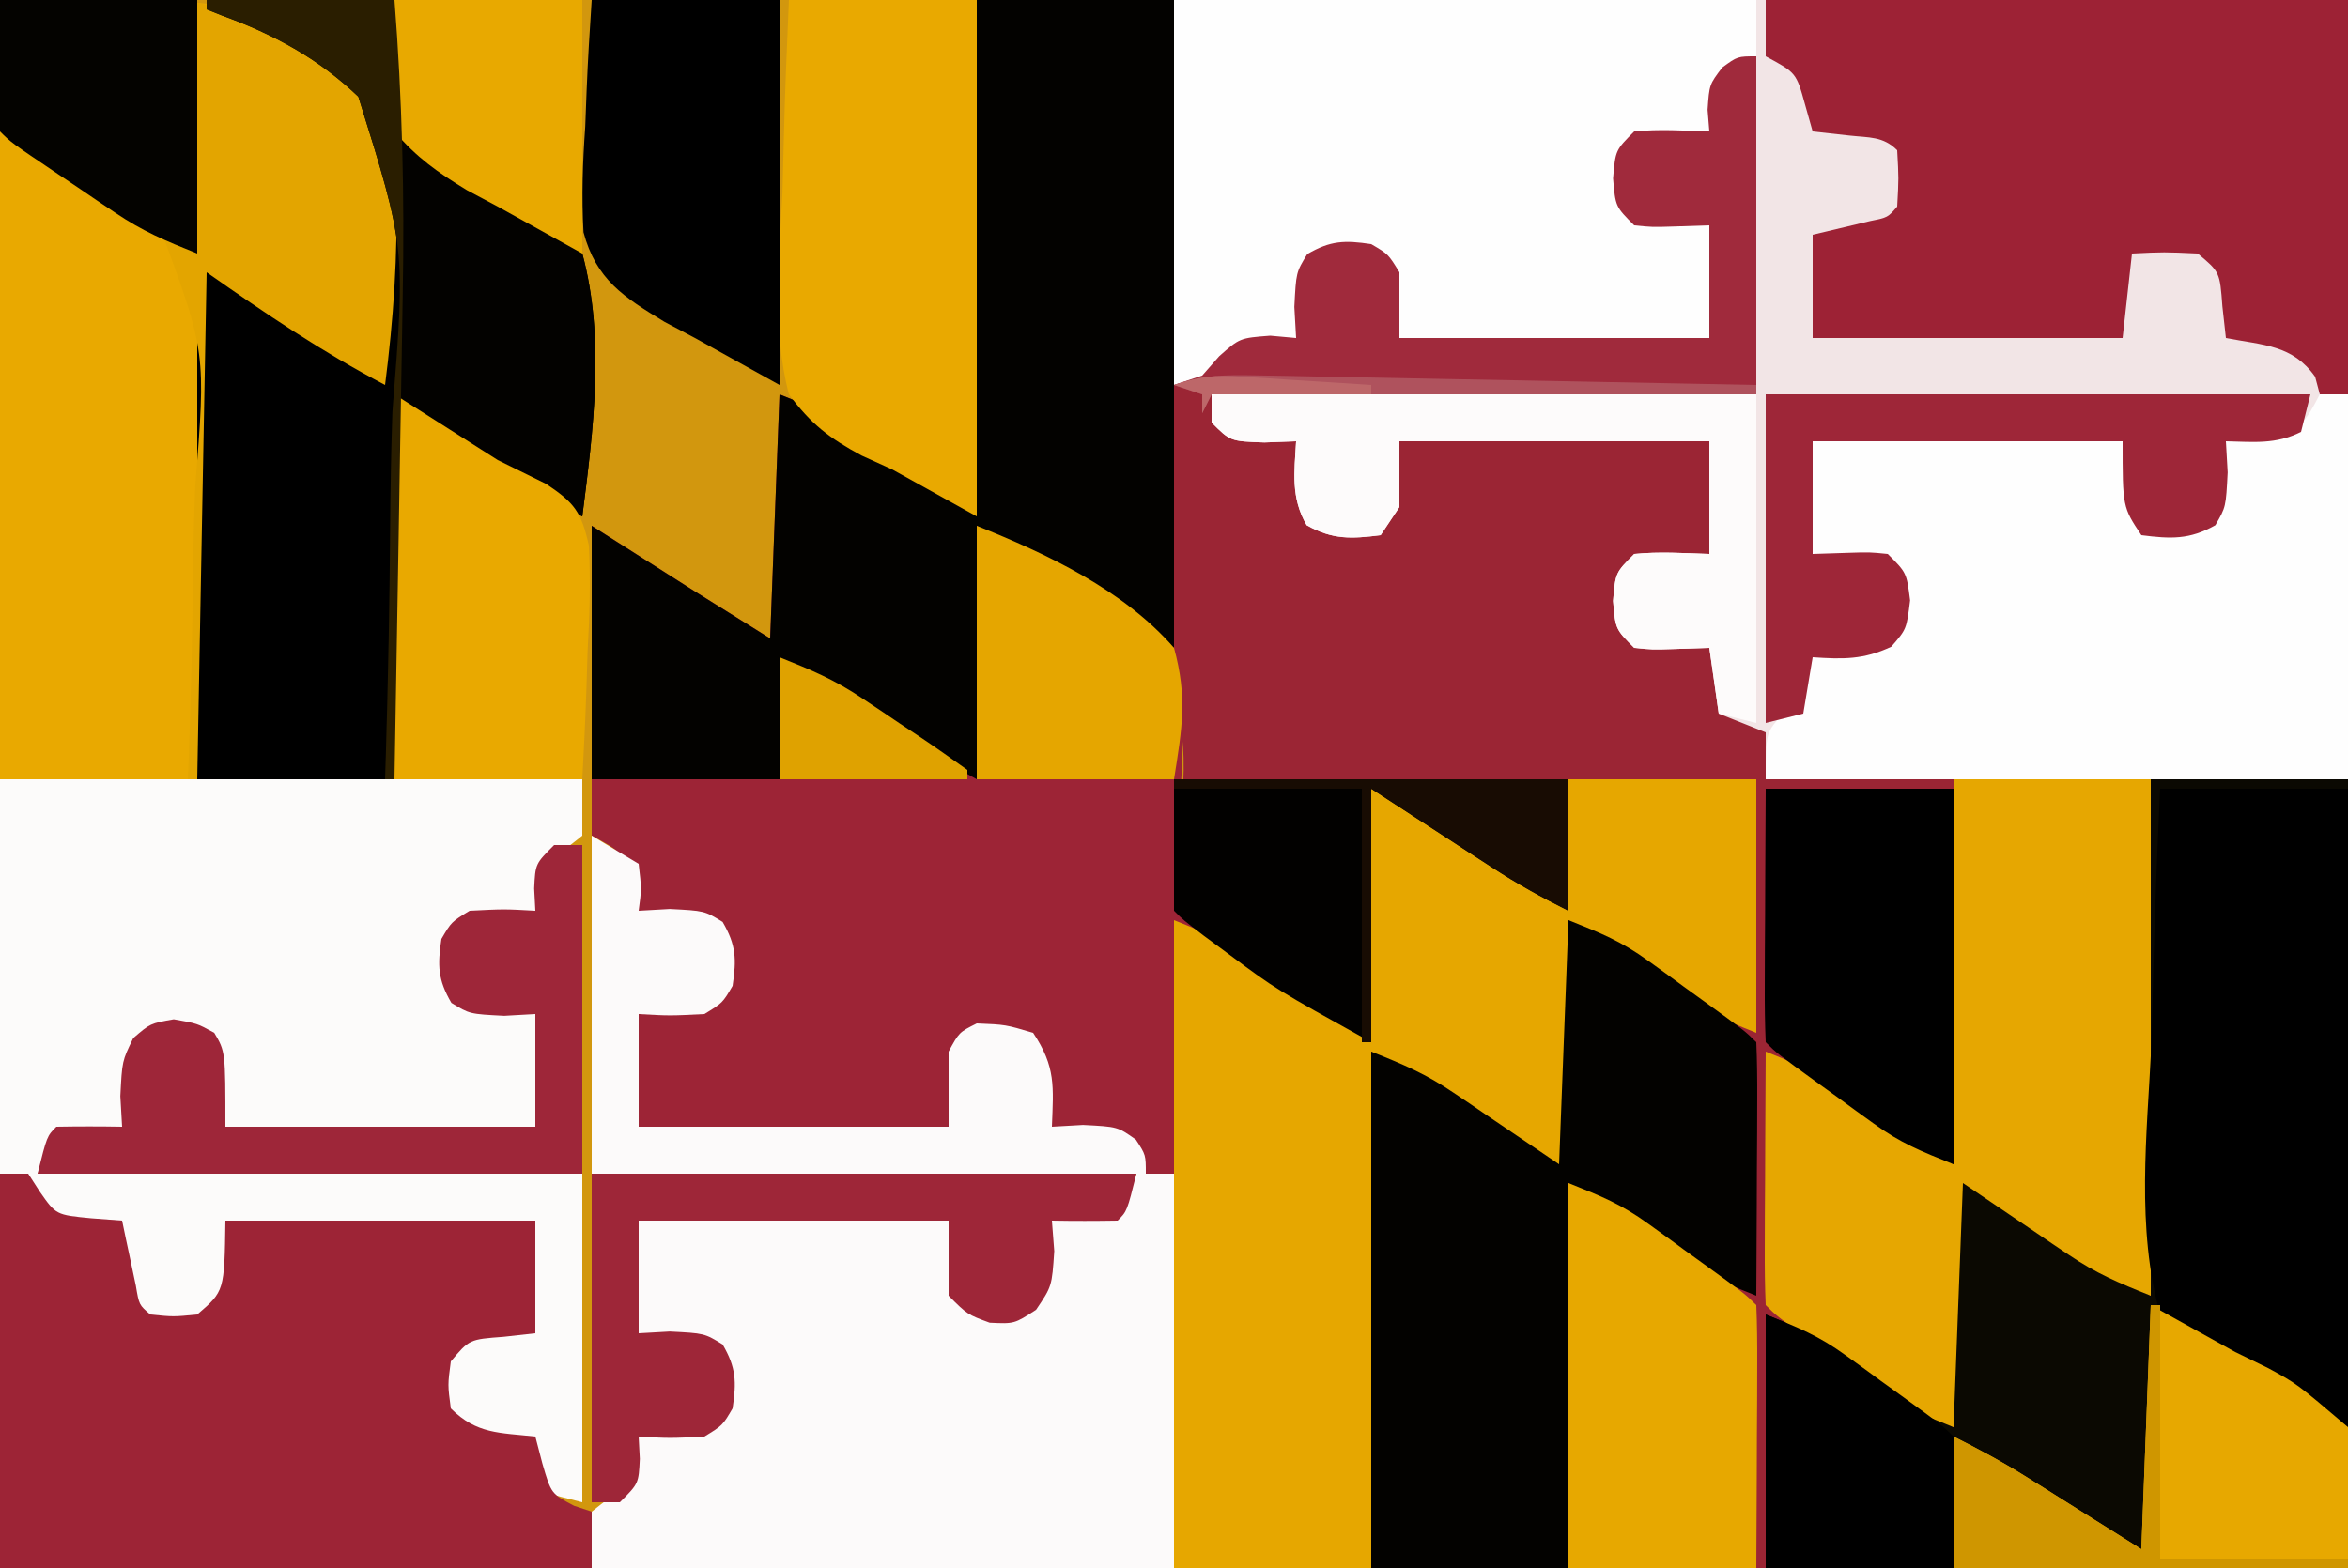
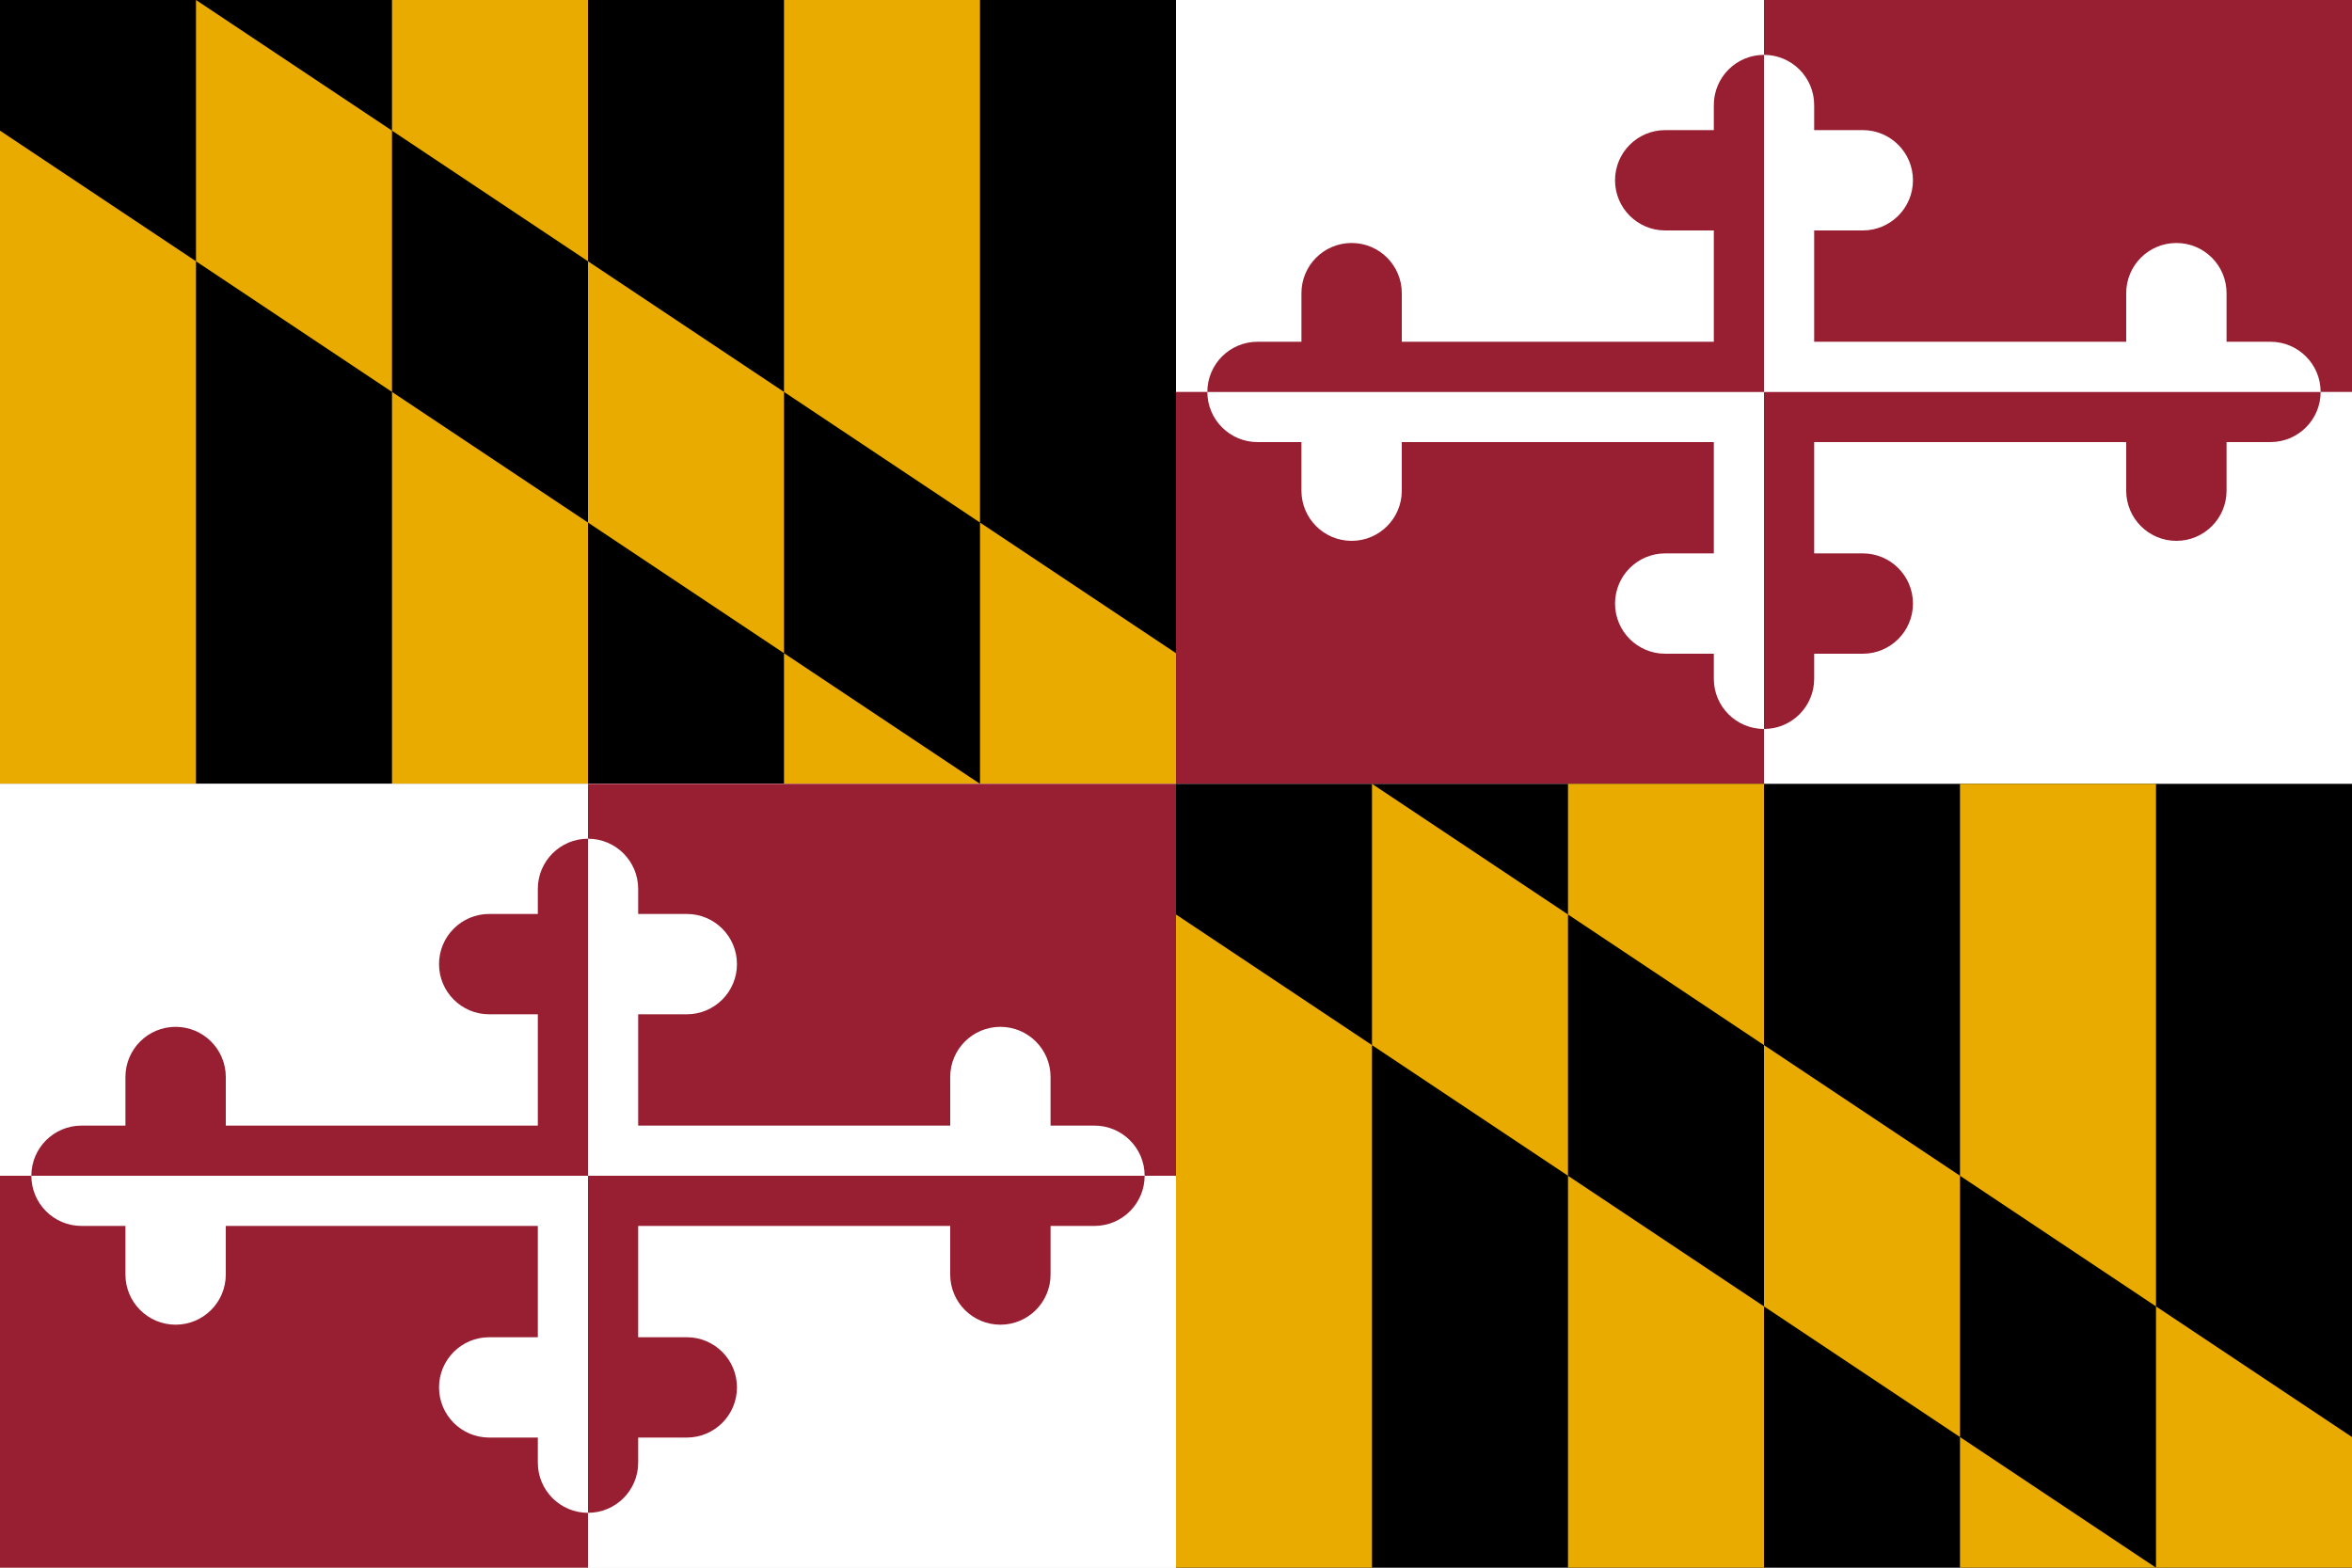
- <svg xmlns="http://www.w3.org/2000/svg" viewBox="0 0 250 167" role="img" aria-label="Maryland flag" preserveAspectRatio="xMidYMid meet">
-   <g>
-     <path d="M0 0 C82.5 0 165 0 250 0 C250 55.11 250 110.22 250 167 C167.5 167 85 167 0 167 C0 111.89 0 56.78 0 0 Z " fill="#D2970E" transform="translate(0,0)" />
-     <path d="M0 0 C48.18 0 96.36 0 146 0 C146 55.11 146 110.22 146 167 C111.68 167 77.36 167 42 167 C42 148.85 42 130.7 42 112 C45.466 113.386 47.816 114.379 50.77 116.383 C51.366 116.784 51.963 117.185 52.577 117.598 C53.315 118.102 54.053 118.606 54.812 119.125 C57.184 120.734 59.556 122.343 62 124 C62.33 115.42 62.66 106.84 63 98 C66.466 99.386 68.816 100.379 71.77 102.383 C72.366 102.784 72.963 103.185 73.577 103.598 C74.315 104.102 75.053 104.606 75.812 105.125 C78.184 106.734 80.556 108.343 83 110 C83 101.09 83 92.18 83 83 C76.4 83 69.8 83 63 83 C63 87.62 63 92.24 63 97 C60.119 95.559 57.568 94.142 54.891 92.398 C54.21 91.957 53.53 91.515 52.829 91.06 C51.978 90.504 51.127 89.948 50.25 89.375 C47.528 87.601 44.805 85.828 42 84 C42 92.91 42 101.82 42 111 C31.856 105.365 31.856 105.365 27 101.75 C26.072 101.064 25.144 100.378 24.188 99.672 C22 98 22 98 21 97 C21.087 95.076 21.226 93.154 21.387 91.234 C22.538 78.15 22.538 78.15 17.994 66.402 C12.418 61.621 6.796 59.248 0 56 C0 64.91 0 73.82 0 83 C-5.432 79.982 -10.474 77.139 -15.562 73.688 C-16.595 72.99 -17.628 72.293 -18.691 71.574 C-19.453 71.055 -20.215 70.535 -21 70 C-21 74.29 -21 78.58 -21 83 C-27.6 83 -34.2 83 -41 83 C-41 74.09 -41 65.18 -41 56 C-35.555 59.465 -35.555 59.465 -30 63 C-27.36 64.65 -24.72 66.3 -22 68 C-21.67 59.42 -21.34 50.84 -21 42 C-16 44 -16 44 -1 54 C-0.67 36.18 -0.34 18.36 0 0 Z " fill="#9B2534" transform="translate(104,0)" />
-     <path d="M0 0 C41.25 0 82.5 0 125 0 C125 27.39 125 54.78 125 83 C104.54 83 84.08 83 63 83 C63 81.35 63 79.7 63 78 C61.35 77.34 59.7 76.68 58 76 C57.505 72.535 57.505 72.535 57 69 C55.721 69.041 54.443 69.082 53.125 69.125 C50.945 69.195 50.945 69.195 49 69 C47 67 47 67 46.75 64 C47 61 47 61 49 59 C51.688 58.73 54.291 58.913 57 59 C57 55.04 57 51.08 57 47 C46.11 47 35.22 47 24 47 C24 49.31 24 51.62 24 54 C23.34 54.99 22.68 55.98 22 57 C18.9 57.396 16.878 57.498 14.125 55.938 C12.418 52.998 12.812 50.321 13 47 C11.886 47.041 10.773 47.083 9.625 47.125 C6 47 6 47 4 45 C4 44.01 4 43.02 4 42 C23.14 42 42.28 42 62 42 C62 30.12 62 18.24 62 6 C57.852 8.476 57.852 8.476 57.25 11.688 C57.167 12.451 57.085 13.214 57 14 C54.949 14.228 52.898 14.456 50.848 14.684 C48.989 14.819 48.989 14.819 48 16 C47.833 19 47.833 19 48 22 C49.497 23.497 50.988 23.332 53.062 23.562 C54.362 23.707 55.661 23.851 57 24 C57 27.96 57 31.92 57 36 C46.11 36 35.22 36 24 36 C23.67 33.69 23.34 31.38 23 29 C21.173 26.751 21.173 26.751 18.5 26.75 C15.827 26.751 15.827 26.751 14 29 C13.6 31.323 13.26 33.657 13 36 C10.982 36.423 8.964 36.846 6.945 37.27 C4.63 37.923 4.63 37.923 3 41 C2.01 41 1.02 41 0 41 C0 27.47 0 13.94 0 0 Z " fill="#F2E5E6" transform="translate(125,0)" />
-     <path d="M0 0 C2.475 0.99 2.475 0.99 5 2 C5.667 2.262 6.334 2.523 7.021 2.792 C12.51 5.135 17.727 7.859 21 13 C22.246 18.94 22.013 24.876 21.491 30.896 C20.93 37.742 20.93 37.742 24.177 43.467 C27.033 45.566 29.897 47.29 33 49 C35.64 50.65 38.28 52.3 41 54 C41.33 45.42 41.66 36.84 42 28 C45.603 29.441 47.944 30.473 50.988 32.602 C52.047 33.336 52.047 33.336 53.127 34.086 C53.848 34.594 54.569 35.102 55.312 35.625 C56.423 36.398 56.423 36.398 57.557 37.188 C59.374 38.454 61.188 39.726 63 41 C63 36.38 63 31.76 63 27 C69.6 27 76.2 27 83 27 C83 35.91 83 44.82 83 54 C79.534 52.614 77.184 51.621 74.23 49.617 C73.634 49.216 73.037 48.815 72.423 48.402 C71.685 47.898 70.947 47.394 70.188 46.875 C67.816 45.266 65.444 43.657 63 42 C63 50.91 63 59.82 63 69 C54 64 54 64 42 56 C42 74.15 42 92.3 42 111 C35.07 111 28.14 111 21 111 C21 97.14 21 83.28 21 69 C20.01 69 19.02 69 18 69 C17.587 68.361 17.175 67.721 16.75 67.062 C15.036 64.612 15.036 64.612 11.312 64.25 C10.219 64.168 9.126 64.085 8 64 C7.34 61.03 6.68 58.06 6 55 C3.099 54.322 3.099 54.322 0 54 C-2.892 56.482 -2.892 56.482 -3 64 C-13.89 64 -24.78 64 -36 64 C-36 60.04 -36 56.08 -36 52 C-34.886 51.876 -33.773 51.752 -32.625 51.625 C-28.969 51.353 -28.969 51.353 -27 49 C-26.667 46.5 -26.667 46.5 -27 44 C-29.762 41.238 -32.207 41.421 -36 41 C-36.268 40.051 -36.536 39.102 -36.812 38.125 C-37.75 34.747 -37.75 34.747 -41 33 C-41 31.02 -41 29.04 -41 27 C-34.4 27 -27.8 27 -21 27 C-21 22.71 -21 18.42 -21 14 C-17.534 15.386 -15.184 16.379 -12.23 18.383 C-11.634 18.784 -11.037 19.185 -10.423 19.598 C-9.685 20.102 -8.947 20.606 -8.188 21.125 C-5.816 22.734 -3.444 24.343 -1 26 C-0.67 17.42 -0.34 8.84 0 0 Z " fill="#9D2436" transform="translate(104,56)" />
-     <path d="M0 0 C6.93 0 13.86 0 21 0 C21 27.72 21 55.44 21 84 C0.54 84 -19.92 84 -41 84 C-41 75.09 -41 66.18 -41 57 C-37.534 58.386 -35.184 59.379 -32.23 61.383 C-31.634 61.784 -31.037 62.185 -30.423 62.598 C-29.316 63.354 -29.316 63.354 -28.188 64.125 C-24.63 66.538 -24.63 66.538 -21 69 C-21 60.09 -21 51.18 -21 42 C-12 47 -12 47 0 55 C0 36.85 0 18.7 0 0 Z " fill="#0B0902" transform="translate(229,83)" />
-     <path d="M0 0 C1.65 0.99 3.3 1.98 5 3 C5.312 5.688 5.312 5.688 5 8 C6.093 7.938 7.186 7.876 8.312 7.812 C12 8 12 8 13.938 9.188 C15.387 11.66 15.423 13.179 15 16 C13.938 17.812 13.938 17.812 12 19 C8.312 19.188 8.312 19.188 5 19 C5 22.96 5 26.92 5 31 C15.89 31 26.78 31 38 31 C38 28.36 38 25.72 38 23 C39.125 20.938 39.125 20.938 41 20 C44.062 20.125 44.062 20.125 47 21 C49.429 24.644 49.162 26.712 49 31 C50.093 30.938 51.186 30.876 52.312 30.812 C56 31 56 31 57.938 32.375 C59 34 59 34 59 36 C59.99 36 60.98 36 62 36 C62 49.86 62 63.72 62 78 C41.54 78 21.08 78 0 78 C0 76.02 0 74.04 0 72 C1.297 70.954 2.633 69.953 4 69 C4.804 66.401 4.804 66.401 5 64 C6.114 63.876 7.228 63.752 8.375 63.625 C12.031 63.353 12.031 63.353 14 61 C14.333 58.5 14.333 58.5 14 56 C11.238 53.238 8.793 53.421 5 53 C5 49.04 5 45.08 5 41 C15.89 41 26.78 41 38 41 C38.495 44.96 38.495 44.96 39 49 C39.66 49.66 40.32 50.32 41 51 C44.099 50.678 44.099 50.678 47 50 C47.66 47.03 48.32 44.06 49 41 C50.114 40.917 51.227 40.835 52.375 40.75 C53.571 40.502 54.767 40.255 56 40 C56.66 38.68 57.32 37.36 58 36 C38.86 36 19.72 36 0 36 C0 24.12 0 12.24 0 0 Z " fill="#FCFAFA" transform="translate(63,89)" />
-     <path d="M0 0 C20.46 0 40.92 0 62 0 C62 1.98 62 3.96 62 6 C60.703 7.046 59.367 8.047 58 9 C57.196 11.599 57.196 11.599 57 14 C55.329 14.186 55.329 14.186 53.625 14.375 C49.969 14.647 49.969 14.647 48 17 C47.667 19.5 47.667 19.5 48 22 C50.762 24.762 53.207 24.579 57 25 C57 28.96 57 32.92 57 37 C46.11 37 35.22 37 24 37 C23.67 34.36 23.34 31.72 23 29 C21.171 26.762 21.171 26.762 18.5 26.688 C17.675 26.791 16.85 26.894 16 27 C13.704 30.445 13.46 32.938 13 37 C11.886 37.083 10.773 37.165 9.625 37.25 C8.429 37.498 7.232 37.745 6 38 C5.34 39.32 4.68 40.64 4 42 C23.14 42 42.28 42 62 42 C62 53.55 62 65.1 62 77 C58 76 58 76 57 75 C56.959 73.334 56.957 71.666 57 70 C55.907 70.062 54.814 70.124 53.688 70.188 C50 70 50 70 48.062 68.812 C46.613 66.34 46.577 64.821 47 62 C48.062 60.188 48.062 60.188 50 59 C53.688 58.812 53.688 58.812 57 59 C57 55.04 57 51.08 57 47 C46.11 47 35.22 47 24 47 C24 49.64 24 52.28 24 55 C22.812 57 22.812 57 21 58 C18.5 58.438 18.5 58.438 16 58 C14.188 56.438 14.188 56.438 13 54 C12.812 50.25 12.812 50.25 13 47 C11.907 47.062 10.814 47.124 9.688 47.188 C6 47 6 47 4.062 45.625 C3 44 3 44 3 42 C2.01 42 1.02 42 0 42 C0 28.14 0 14.28 0 0 Z " fill="#FCFBFA" transform="translate(0,83)" />
-     <path d="M0 0 C6.6 0 13.2 0 20 0 C20 8.91 20 17.82 20 27 C16.534 25.614 14.184 24.621 11.23 22.617 C10.634 22.216 10.037 21.815 9.423 21.402 C8.685 20.898 7.947 20.394 7.188 19.875 C4.816 18.266 2.444 16.657 0 15 C0 23.91 0 32.82 0 42 C-9 37 -9 37 -21 29 C-21 47.15 -21 65.3 -21 84 C-27.93 84 -34.86 84 -42 84 C-42 61.23 -42 38.46 -42 15 C-38.534 16.386 -36.184 17.379 -33.23 19.383 C-32.634 19.784 -32.037 20.185 -31.423 20.598 C-30.685 21.102 -29.947 21.606 -29.188 22.125 C-25.63 24.538 -25.63 24.538 -22 27 C-21.67 18.42 -21.34 9.84 -21 1 C-17.397 2.441 -15.056 3.473 -12.012 5.602 C-10.953 6.336 -10.953 6.336 -9.873 7.086 C-9.152 7.594 -8.431 8.102 -7.688 8.625 C-6.947 9.141 -6.206 9.656 -5.443 10.188 C-3.626 11.454 -1.812 12.726 0 14 C0 9.38 0 4.76 0 0 Z " fill="#E6A700" transform="translate(167,83)" />
-     <path d="M0 0 C6.93 0 13.86 0 21 0 C21 22.77 21 45.54 21 69 C13.65 64.917 6.93 60.7 0 56 C0 64.91 0 73.82 0 83 C-5.432 79.982 -10.474 77.139 -15.562 73.688 C-16.595 72.99 -17.628 72.293 -18.691 71.574 C-19.453 71.055 -20.215 70.535 -21 70 C-21 74.29 -21 78.58 -21 83 C-27.6 83 -34.2 83 -41 83 C-41 74.09 -41 65.18 -41 56 C-35.555 59.465 -35.555 59.465 -30 63 C-27.36 64.65 -24.72 66.3 -22 68 C-21.67 59.42 -21.34 50.84 -21 42 C-16 44 -16 44 -1 54 C-0.67 36.18 -0.34 18.36 0 0 Z " fill="#030200" transform="translate(104,0)" />
-     <path d="M0 0 C26.175 0 26.175 0 32.875 4.75 C33.668 5.288 34.461 5.827 35.279 6.382 C40.152 10.395 41.552 13.841 42.176 20.098 C42.381 27.117 41.888 34.039 41 41 C34.238 37.456 28.316 33.421 22 29 C21.67 46.82 21.34 64.64 21 83 C14.07 83 7.14 83 0 83 C0 55.61 0 28.22 0 0 Z " fill="#E9A900" transform="translate(0,0)" />
-     <path d="M0 0 C0.99 0 1.98 0 3 0 C3.413 0.639 3.825 1.279 4.25 1.938 C5.964 4.388 5.964 4.388 9.688 4.75 C10.781 4.832 11.874 4.915 13 5 C13.133 5.638 13.266 6.276 13.402 6.934 C13.579 7.76 13.756 8.586 13.938 9.438 C14.112 10.261 14.286 11.085 14.465 11.934 C14.808 13.977 14.808 13.977 16 15 C18.458 15.25 18.458 15.25 21 15 C23.892 12.518 23.892 12.518 24 5 C34.89 5 45.78 5 57 5 C57 8.96 57 12.92 57 17 C55.886 17.124 54.773 17.247 53.625 17.375 C49.969 17.647 49.969 17.647 48 20 C47.667 22.5 47.667 22.5 48 25 C50.762 27.762 53.207 27.579 57 28 C57.248 28.949 57.495 29.898 57.75 30.875 C58.686 34.087 58.686 34.087 61.125 35.375 C61.744 35.581 62.362 35.788 63 36 C63 37.98 63 39.96 63 42 C42.21 42 21.42 42 0 42 C0 28.14 0 14.28 0 0 Z " fill="#9D2436" transform="translate(0,125)" />
-     <path d="M0 0 C20.46 0 40.92 0 62 0 C62 1.98 62 3.96 62 6 C60.703 7.046 59.367 8.047 58 9 C57.196 11.599 57.196 11.599 57 14 C54.949 14.228 52.898 14.456 50.848 14.684 C48.989 14.819 48.989 14.819 48 16 C47.833 19 47.833 19 48 22 C49.497 23.497 50.988 23.332 53.062 23.562 C54.362 23.707 55.661 23.851 57 24 C57 27.96 57 31.92 57 36 C46.11 36 35.22 36 24 36 C23.67 33.69 23.34 31.38 23 29 C21.173 26.751 21.173 26.751 18.5 26.75 C15.827 26.751 15.827 26.751 14 29 C13.6 31.323 13.26 33.657 13 36 C10.982 36.423 8.964 36.846 6.945 37.27 C4.63 37.923 4.63 37.923 3 41 C2.01 41 1.02 41 0 41 C0 27.47 0 13.94 0 0 Z " fill="#FEFEFE" transform="translate(125,0)" />
-     <path d="M0 0 C20.46 0 40.92 0 62 0 C62 13.86 62 27.72 62 42 C61.01 42 60.02 42 59 42 C58.835 41.381 58.67 40.763 58.5 40.125 C56.098 36.722 52.998 36.774 49 36 C48.876 34.886 48.752 33.773 48.625 32.625 C48.353 28.969 48.353 28.969 46 27 C42.417 26.833 42.417 26.833 39 27 C38.67 29.97 38.34 32.94 38 36 C27.11 36 16.22 36 5 36 C5 32.37 5 28.74 5 25 C7.051 24.512 9.102 24.023 11.152 23.535 C13 23.161 13 23.161 14 22 C14.167 19 14.167 19 14 16 C12.503 14.503 11.012 14.668 8.938 14.438 C7.638 14.293 6.339 14.149 5 14 C4.732 13.051 4.464 12.102 4.188 11.125 C3.25 7.747 3.25 7.747 0 6 C0 4.02 0 2.04 0 0 Z " fill="#9D2235" transform="translate(188,0)" />
-     <path d="M0 0 C0.99 0 1.98 0 3 0 C3 13.53 3 27.06 3 41 C-17.46 41 -37.92 41 -59 41 C-59 36 -59 36 -57.062 33.938 C-56.382 33.298 -55.701 32.659 -55 32 C-54.352 29.935 -54.352 29.935 -54 28 C-53.151 27.801 -53.151 27.801 -52.285 27.598 C-51.185 27.333 -51.185 27.333 -50.062 27.062 C-49.332 26.888 -48.601 26.714 -47.848 26.535 C-46 26.161 -46 26.161 -45 25 C-44.833 22 -44.833 22 -45 19 C-46.497 17.503 -47.988 17.668 -50.062 17.438 C-51.362 17.293 -52.661 17.149 -54 17 C-54 13.04 -54 9.08 -54 5 C-43.11 5 -32.22 5 -21 5 C-20.34 7.97 -19.68 10.94 -19 14 C-16.083 14.167 -16.083 14.167 -13 14 C-10.238 11.238 -10.421 8.793 -10 5 C-7.982 4.577 -5.964 4.154 -3.945 3.73 C-1.63 3.077 -1.63 3.077 0 0 Z " fill="#FEFEFE" transform="translate(247,42)" />
-     <path d="M0 0 C6.6 0 13.2 0 20 0 C19.773 2.042 19.546 4.084 19.312 6.188 C19.49 10.344 19.49 10.344 21 14 C23.95 16.295 27.258 17.895 30.562 19.625 C34.318 21.671 37.355 23.6 40 27 C42.45 36.036 41.17 45.823 40 55 C33.238 51.456 27.316 47.421 21 43 C20.67 56.2 20.34 69.4 20 83 C13.07 83 6.14 83 -1 83 C-1 64.85 -1 46.7 -1 28 C2.63 30.31 6.26 32.62 10 35 C12.665 36.67 15.331 38.338 18 40 C20.472 24.682 20.472 24.682 16.233 10.56 C11.898 6.711 6.955 4.077 1.652 1.787 C1.107 1.527 0.562 1.267 0 1 C0 0.67 0 0.34 0 0 Z " fill="#000000" transform="translate(22,0)" />
-     <path d="M0 0 C3.498 1.399 5.642 2.261 8.516 4.348 C9.127 4.788 9.738 5.228 10.367 5.682 C10.989 6.137 11.61 6.593 12.25 7.062 C12.887 7.522 13.524 7.982 14.18 8.455 C18.809 11.809 18.809 11.809 20 13 C20.088 15 20.107 17.002 20.098 19.004 C20.094 20.219 20.091 21.434 20.088 22.686 C20.075 24.605 20.075 24.605 20.062 26.562 C20.058 27.846 20.053 29.129 20.049 30.451 C20.037 33.634 20.021 36.817 20 40 C15 38 15 38 0 28 C0 41.53 0 55.06 0 69 C-6.93 69 -13.86 69 -21 69 C-21 50.85 -21 32.7 -21 14 C-17.534 15.386 -15.184 16.379 -12.23 18.383 C-11.634 18.784 -11.037 19.185 -10.423 19.598 C-9.685 20.102 -8.947 20.606 -8.188 21.125 C-4.63 23.538 -4.63 23.538 -1 26 C-0.67 17.42 -0.34 8.84 0 0 Z " fill="#030200" transform="translate(167,98)" />
-     <path d="M0 0 C6.93 0 13.86 0 21 0 C21 18.15 21 36.3 21 55 C17.534 53.614 15.184 52.621 12.23 50.617 C11.634 50.216 11.037 49.815 10.423 49.402 C9.685 48.898 8.947 48.394 8.188 47.875 C5.816 46.266 3.444 44.657 1 43 C0.67 51.58 0.34 60.16 0 69 C-3.498 67.601 -5.642 66.739 -8.516 64.652 C-9.127 64.212 -9.738 63.772 -10.367 63.318 C-10.989 62.863 -11.61 62.407 -12.25 61.938 C-13.205 61.248 -13.205 61.248 -14.18 60.545 C-18.809 57.191 -18.809 57.191 -20 56 C-20.088 54 -20.107 51.998 -20.098 49.996 C-20.094 48.781 -20.091 47.566 -20.088 46.314 C-20.08 45.035 -20.071 43.756 -20.062 42.438 C-20.058 41.154 -20.053 39.871 -20.049 38.549 C-20.037 35.366 -20.021 32.183 -20 29 C-15 31 -15 31 0 41 C0 27.47 0 13.94 0 0 Z " fill="#E6A701" transform="translate(208,83)" />
-     <path d="M0 0 C6.6 0 13.2 0 20 0 C20 22.44 20 44.88 20 68 C18.35 67.34 16.7 66.68 15 66 C13.767 65.546 12.534 65.092 11.263 64.624 C6.66 62.552 2.824 60.284 0 56 C-2.578 46.819 -1.4 36.783 -0.938 27.375 C-0.854 24.723 -0.794 22.071 -0.732 19.418 C-0.568 12.94 -0.309 6.472 0 0 Z " fill="#000000" transform="translate(230,84)" />
-     <path d="M0 0 C13.006 -1.562 24.171 -1.054 35.317 6.378 C40.142 10.427 41.552 13.847 42.176 20.098 C42.381 27.117 41.888 34.039 41 41 C34.238 37.456 28.316 33.421 22 29 C21.67 46.82 21.34 64.64 21 83 C20.67 83 20.34 83 20 83 C20.027 82.325 20.055 81.65 20.083 80.955 C20.353 73.881 20.493 66.812 20.562 59.733 C20.604 57.099 20.678 54.464 20.785 51.831 C21.927 37.525 21.927 37.525 17.17 24.596 C12.863 20.705 8.063 18.026 2.74 15.759 C1 15 1 15 0 14 C-0.073 11.647 -0.084 9.292 -0.062 6.938 C-0.053 5.647 -0.044 4.357 -0.035 3.027 C-0.024 2.028 -0.012 1.029 0 0 Z " fill="#E3A500" transform="translate(0,0)" />
-     <path d="M0 0 C6.6 0 13.2 0 20 0 C20 18.15 20 36.3 20 55 C15.545 52.525 15.545 52.525 11 50 C9.924 49.511 8.848 49.022 7.739 48.518 C4.309 46.669 2.33 45.155 0 42 C-1.822 35.05 -1.03 27.598 -0.688 20.5 C-0.632 18.513 -0.582 16.526 -0.537 14.539 C-0.426 9.686 -0.211 4.854 0 0 Z " fill="#E9A900" transform="translate(84,0)" />
-     <path d="M0 0 C6.6 0 13.2 0 20 0 C19.773 2.042 19.546 4.084 19.312 6.188 C19.49 10.344 19.49 10.344 21 14 C23.95 16.295 27.258 17.895 30.562 19.625 C34.318 21.671 37.355 23.6 40 27 C42.45 36.036 41.17 45.823 40 55 C33.238 51.456 27.316 47.421 21 43 C20.67 56.2 20.34 69.4 20 83 C19.67 83 19.34 83 19 83 C19.027 82.15 19.055 81.299 19.083 80.423 C19.327 72.362 19.482 64.306 19.541 56.241 C19.575 52.095 19.641 47.956 19.785 43.812 C21.172 26.355 21.172 26.355 16.154 10.296 C11.897 6.225 7.14 3.649 1.627 1.648 C1.09 1.434 0.553 1.22 0 1 C0 0.67 0 0.34 0 0 Z " fill="#030200" transform="translate(22,0)" />
-     <path d="M0 0 C3.498 1.399 5.642 2.261 8.516 4.348 C9.127 4.788 9.738 5.228 10.367 5.682 C10.989 6.137 11.61 6.593 12.25 7.062 C12.887 7.522 13.524 7.982 14.18 8.455 C18.809 11.809 18.809 11.809 20 13 C20.088 15.073 20.107 17.148 20.098 19.223 C20.094 20.483 20.091 21.743 20.088 23.041 C20.08 24.382 20.071 25.722 20.062 27.062 C20.057 28.407 20.053 29.751 20.049 31.096 C20.037 34.397 20.019 37.699 20 41 C13.4 41 6.8 41 0 41 C0 27.47 0 13.94 0 0 Z " fill="#E7A800" transform="translate(167,126)" />
-     <path d="M0 0 C6.6 0 13.2 0 20 0 C20 13.53 20 27.06 20 41 C15.545 38.525 15.545 38.525 11 36 C9.924 35.43 8.848 34.859 7.739 34.271 C3.405 31.635 0.476 29.782 -0.873 24.734 C-1.083 20.932 -0.963 17.298 -0.688 13.5 C-0.638 12.201 -0.588 10.901 -0.537 9.562 C-0.408 6.373 -0.211 3.186 0 0 Z " fill="#000000" transform="translate(63,0)" />
-     <path d="M0 0 C3.63 2.31 7.26 4.62 11 7 C12.7 7.838 14.401 8.676 16.152 9.539 C19.172 11.565 19.886 12.498 20.7 16.093 C20.888 19.895 20.785 23.575 20.562 27.375 C20.522 28.683 20.481 29.992 20.439 31.34 C20.334 34.561 20.172 37.781 20 41 C13.4 41 6.8 41 0 41 C0 27.47 0 13.94 0 0 Z " fill="#E9A900" transform="translate(42,42)" />
-     <path d="M0 0 C0 11.88 0 23.76 0 36 C-19.14 36 -38.28 36 -58 36 C-58.33 36.66 -58.66 37.32 -59 38 C-59 37.34 -59 36.68 -59 36 C-59.99 35.67 -60.98 35.34 -62 35 C-60.515 34.505 -60.515 34.505 -59 34 C-58.103 32.979 -58.103 32.979 -57.188 31.938 C-55 30 -55 30 -51.75 29.75 C-50.843 29.832 -49.935 29.915 -49 30 C-49.062 28.907 -49.124 27.814 -49.188 26.688 C-49 23 -49 23 -47.812 21.062 C-45.34 19.613 -43.821 19.577 -41 20 C-39.188 21.062 -39.188 21.062 -38 23 C-38 25.31 -38 27.62 -38 30 C-27.11 30 -16.22 30 -5 30 C-5 26.04 -5 22.08 -5 18 C-6.918 18.062 -6.918 18.062 -8.875 18.125 C-11.055 18.195 -11.055 18.195 -13 18 C-15 16 -15 16 -15.25 13 C-15 10 -15 10 -13 8 C-10.312 7.73 -7.709 7.913 -5 8 C-5.062 7.237 -5.124 6.474 -5.188 5.688 C-5 3 -5 3 -3.625 1.188 C-2 0 -2 0 0 0 Z " fill="#A02A3C" transform="translate(187,6)" />
-     <path d="M0 0 C6.6 0 13.2 0 20 0 C20 13.2 20 26.4 20 40 C16.502 38.601 14.358 37.739 11.484 35.652 C10.873 35.212 10.262 34.772 9.633 34.318 C9.011 33.863 8.39 33.407 7.75 32.938 C6.795 32.248 6.795 32.248 5.82 31.545 C1.191 28.191 1.191 28.191 0 27 C-0.088 25 -0.107 22.998 -0.098 20.996 C-0.094 19.781 -0.091 18.566 -0.088 17.314 C-0.08 16.035 -0.071 14.756 -0.062 13.438 C-0.058 12.154 -0.053 10.871 -0.049 9.549 C-0.037 6.366 -0.019 3.183 0 0 Z " fill="#000000" transform="translate(188,84)" />
-     <path d="M0 0 C0.99 0 1.98 0 3 0 C3 11.55 3 23.1 3 35 C-16.14 35 -35.28 35 -55 35 C-54 31 -54 31 -53 30 C-50.667 29.959 -48.333 29.958 -46 30 C-46.062 28.927 -46.124 27.855 -46.188 26.75 C-46 23 -46 23 -44.812 20.562 C-43 19 -43 19 -40.5 18.562 C-38 19 -38 19 -36.188 20 C-35 22 -35 22 -35 30 C-24.11 30 -13.22 30 -2 30 C-2 26.04 -2 22.08 -2 18 C-3.093 18.062 -4.186 18.124 -5.312 18.188 C-9 18 -9 18 -10.938 16.812 C-12.387 14.34 -12.423 12.821 -12 10 C-10.938 8.188 -10.938 8.188 -9 7 C-5.312 6.812 -5.312 6.812 -2 7 C-2.041 6.216 -2.083 5.433 -2.125 4.625 C-2 2 -2 2 0 0 Z " fill="#9E2639" transform="translate(59,90)" />
-     <path d="M0 0 C19.14 0 38.28 0 58 0 C57 4 57 4 56 5 C53.667 5.041 51.333 5.042 49 5 C49.083 6.072 49.165 7.145 49.25 8.25 C49 12 49 12 47.312 14.5 C45 16 45 16 42.375 15.875 C40 15 40 15 38 13 C38 10.36 38 7.72 38 5 C27.11 5 16.22 5 5 5 C5 8.96 5 12.92 5 17 C6.093 16.938 7.186 16.876 8.312 16.812 C12 17 12 17 13.938 18.188 C15.387 20.66 15.423 22.179 15 25 C13.938 26.812 13.938 26.812 12 28 C8.312 28.188 8.312 28.188 5 28 C5.062 29.176 5.062 29.176 5.125 30.375 C5 33 5 33 3 35 C2.01 35 1.02 35 0 35 C0 23.45 0 11.9 0 0 Z " fill="#9E2638" transform="translate(63,125)" />
-     <path d="M0 0 C19.14 0 38.28 0 58 0 C57.67 1.32 57.34 2.64 57 4 C54.291 5.354 51.991 5.065 49 5 C49.062 6.093 49.124 7.186 49.188 8.312 C49 12 49 12 47.875 13.938 C45.122 15.498 43.1 15.396 40 15 C38 12 38 12 38 5 C27.11 5 16.22 5 5 5 C5 8.96 5 12.92 5 17 C6.918 16.938 6.918 16.938 8.875 16.875 C11.055 16.805 11.055 16.805 13 17 C15 19 15 19 15.375 21.938 C15 25 15 25 13.375 26.875 C10.434 28.268 8.217 28.219 5 28 C4.67 29.98 4.34 31.96 4 34 C2.02 34.495 2.02 34.495 0 35 C0 23.45 0 11.9 0 0 Z " fill="#9E2638" transform="translate(188,42)" />
-     <path d="M0 0 C19.14 0 38.28 0 58 0 C58 11.55 58 23.1 58 35 C56.68 34.67 55.36 34.34 54 34 C53.505 30.535 53.505 30.535 53 27 C51.082 27.062 51.082 27.062 49.125 27.125 C46.945 27.195 46.945 27.195 45 27 C43 25 43 25 42.75 22 C43 19 43 19 45 17 C47.688 16.73 50.291 16.913 53 17 C53 13.04 53 9.08 53 5 C42.11 5 31.22 5 20 5 C20 7.31 20 9.62 20 12 C19.01 13.485 19.01 13.485 18 15 C14.9 15.396 12.878 15.498 10.125 13.938 C8.418 10.998 8.812 8.321 9 5 C7.329 5.062 7.329 5.062 5.625 5.125 C2 5 2 5 0 3 C0 2.01 0 1.02 0 0 Z " fill="#FDFBFB" transform="translate(129,42)" />
-     <path d="M0 0 C2.97 1.65 5.94 3.3 9 5 C10.156 5.565 11.313 6.129 12.504 6.711 C15.562 8.375 15.562 8.375 21 13 C21 17.95 21 22.9 21 28 C7.14 28 -6.72 28 -21 28 C-21 23.38 -21 18.76 -21 14 C-18.231 15.384 -15.71 16.747 -13.109 18.383 C-12.47 18.784 -11.83 19.185 -11.171 19.598 C-10.372 20.102 -9.573 20.606 -8.75 21.125 C-4.914 23.538 -4.914 23.538 -1 26 C-0.67 17.42 -0.34 8.84 0 0 Z " fill="#E7A800" transform="translate(229,139)" />
-     <path d="M0 0 C13.86 0 27.72 0 42 0 C42 4.62 42 9.24 42 14 C39.119 12.559 36.568 11.142 33.891 9.398 C33.21 8.957 32.53 8.515 31.829 8.06 C30.978 7.504 30.127 6.948 29.25 6.375 C26.527 4.601 23.805 2.828 21 1 C21 9.91 21 18.82 21 28 C10.856 22.365 10.856 22.365 6 18.75 C5.072 18.064 4.144 17.378 3.188 16.672 C1 15 1 15 0 14 C0 9.38 0 4.76 0 0 Z " fill="#020100" transform="translate(125,83)" />
-     <path d="M0 0 C6.93 0 13.86 0 21 0 C21 8.91 21 17.82 21 27 C17.557 25.623 15.205 24.636 12.266 22.652 C11.609 22.212 10.953 21.772 10.277 21.318 C9.608 20.863 8.939 20.407 8.25 19.938 C7.566 19.478 6.881 19.018 6.176 18.545 C1.169 15.169 1.169 15.169 0 14 C-0.144 9.332 -0.042 4.671 0 0 Z " fill="#040300" transform="translate(0,0)" />
-     <path d="M0 0 C7.464 2.985 15.621 6.824 21 13 C22.439 18.296 21.878 21.46 21 27 C14.07 27 7.14 27 0 27 C0 18.09 0 9.18 0 0 Z " fill="#E5A600" transform="translate(104,56)" />
-     <path d="M0 0 C3.498 1.399 5.642 2.261 8.516 4.348 C9.127 4.788 9.738 5.228 10.367 5.682 C10.989 6.137 11.61 6.593 12.25 7.062 C12.887 7.522 13.524 7.982 14.18 8.455 C18.809 11.809 18.809 11.809 20 13 C20.144 17.668 20.042 22.329 20 27 C13.4 27 6.8 27 0 27 C0 18.09 0 9.18 0 0 Z " fill="#000000" transform="translate(188,140)" />
-     <path d="M0 0 C6.6 0 13.2 0 20 0 C20 8.91 20 17.82 20 27 C17.03 25.35 14.06 23.7 11 22 C9.916 21.424 8.832 20.848 7.715 20.254 C4.635 18.378 2.33 16.769 0 14 C-0.96 8.988 -0.545 5.156 0 0 Z " fill="#E8A900" transform="translate(42,0)" />
-     <path d="M0 0 C6.6 0 13.2 0 20 0 C20.822 10.486 21.082 20.823 20.879 31.34 C20.855 32.843 20.831 34.346 20.807 35.849 C20.745 39.75 20.676 43.651 20.605 47.552 C20.534 51.555 20.469 55.558 20.404 59.561 C20.276 67.374 20.141 75.187 20 83 C19.67 83 19.34 83 19 83 C19.027 82.15 19.055 81.299 19.083 80.423 C19.327 72.362 19.482 64.306 19.541 56.241 C19.575 52.095 19.641 47.956 19.785 43.812 C21.172 26.355 21.172 26.355 16.154 10.296 C11.897 6.225 7.14 3.649 1.627 1.648 C1.09 1.434 0.553 1.22 0 1 C0 0.67 0 0.34 0 0 Z " fill="#2A1E00" transform="translate(22,0)" />
-     <path d="M0 0 C0.33 0 0.66 0 1 0 C1 8.91 1 17.82 1 27 C7.6 27 14.2 27 21 27 C21 27.33 21 27.66 21 28 C7.14 28 -6.72 28 -21 28 C-21 23.38 -21 18.76 -21 14 C-18.231 15.384 -15.71 16.747 -13.109 18.383 C-12.47 18.784 -11.83 19.185 -11.171 19.598 C-10.372 20.102 -9.573 20.606 -8.75 21.125 C-4.914 23.538 -4.914 23.538 -1 26 C-0.67 17.42 -0.34 8.84 0 0 Z " fill="#CF9600" transform="translate(229,139)" />
-     <path d="M0 0 C13.86 0 27.72 0 42 0 C42 4.62 42 9.24 42 14 C39.119 12.559 36.568 11.142 33.891 9.398 C33.21 8.957 32.53 8.515 31.829 8.06 C30.978 7.504 30.127 6.948 29.25 6.375 C26.527 4.601 23.805 2.828 21 1 C21 9.91 21 18.82 21 28 C20.67 28 20.34 28 20 28 C20 19.09 20 10.18 20 1 C13.4 1 6.8 1 0 1 C0 0.67 0 0.34 0 0 Z " fill="#180C03" transform="translate(125,83)" />
-     <path d="M0 0 C3.435 1.374 5.821 2.379 8.77 4.348 C9.43 4.788 10.091 5.228 10.771 5.682 C11.445 6.137 12.119 6.593 12.812 7.062 C13.505 7.522 14.198 7.982 14.912 8.455 C16.629 9.607 18.317 10.8 20 12 C20 12.33 20 12.66 20 13 C13.4 13 6.8 13 0 13 C0 8.71 0 4.42 0 0 Z " fill="#DFA200" transform="translate(83,70)" />
-     <path d="M0 0 C1.181 0.02 2.362 0.04 3.579 0.061 C5.491 0.101 5.491 0.101 7.443 0.143 C9.401 0.178 9.401 0.178 11.398 0.214 C14.865 0.277 18.332 0.346 21.8 0.417 C25.339 0.487 28.878 0.552 32.417 0.617 C39.359 0.746 46.301 0.882 53.243 1.022 C53.243 1.352 53.243 1.682 53.243 2.022 C34.103 2.022 14.963 2.022 -4.757 2.022 C-5.087 2.682 -5.417 3.342 -5.757 4.022 C-5.757 3.362 -5.757 2.702 -5.757 2.022 C-6.747 1.692 -7.737 1.362 -8.757 1.022 C-5.549 -0.048 -3.367 -0.065 0 0 Z " fill="#AF525D" transform="translate(133.7566,39.97827)" />
-     <path d="M0 0 C0.802 0.048 1.605 0.097 2.432 0.146 C3.682 0.231 3.682 0.231 4.957 0.316 C6.225 0.395 6.225 0.395 7.518 0.475 C9.602 0.604 11.686 0.741 13.77 0.879 C13.77 1.209 13.77 1.539 13.77 1.879 C8.16 1.879 2.55 1.879 -3.23 1.879 C-3.56 2.539 -3.89 3.199 -4.23 3.879 C-4.23 3.219 -4.23 2.559 -4.23 1.879 C-5.22 1.549 -6.21 1.219 -7.23 0.879 C-4.355 -0.08 -2.94 -0.188 0 0 Z " fill="#BD6769" transform="translate(132.2305,40.12109)" />
+ <svg xmlns="http://www.w3.org/2000/svg" xmlns:xlink="http://www.w3.org/1999/xlink" width="750" height="500" viewBox="0 0 360 240">
+   <defs>
+     <path id="a" d="M0 215a32 32 0 0 0 32-32v-16h31a32 32 0 0 0 0-64H32V32h199v31a32 32 0 0 0 64 0V32h28a32 32 0 0 0 32-32H0z" transform="scale(.24)" />
+   </defs>
+   <g id="c">
+     <path d="M0 0h180v120H0z" />
+     <path fill="#EAAB00" d="M0 120V20l30 20v80h30V0h30v120h30V0h30v120h30v-20L30 0v40l120 80z" />
  </g>
+   <g id="b">
+     <path fill="#fff" d="M180 0h180v120H180z" />
+     <path fill="#981E32" d="M270 0h90v60H180v60h90z" />
+     <g transform="translate(270 60)">
+       <use xlink:href="#a" fill="#981E32" />
+       <use xlink:href="#a" fill="#fff" transform="scale(-1 1)" />
+       <use xlink:href="#a" fill="#fff" transform="scale(1 -1)" />
+       <use xlink:href="#a" fill="#981E32" transform="scale(-1)" />
+     </g>
+   </g>
+   <use xlink:href="#b" x="-180" y="120" />
+   <use xlink:href="#c" x="180" y="120" />
</svg>
